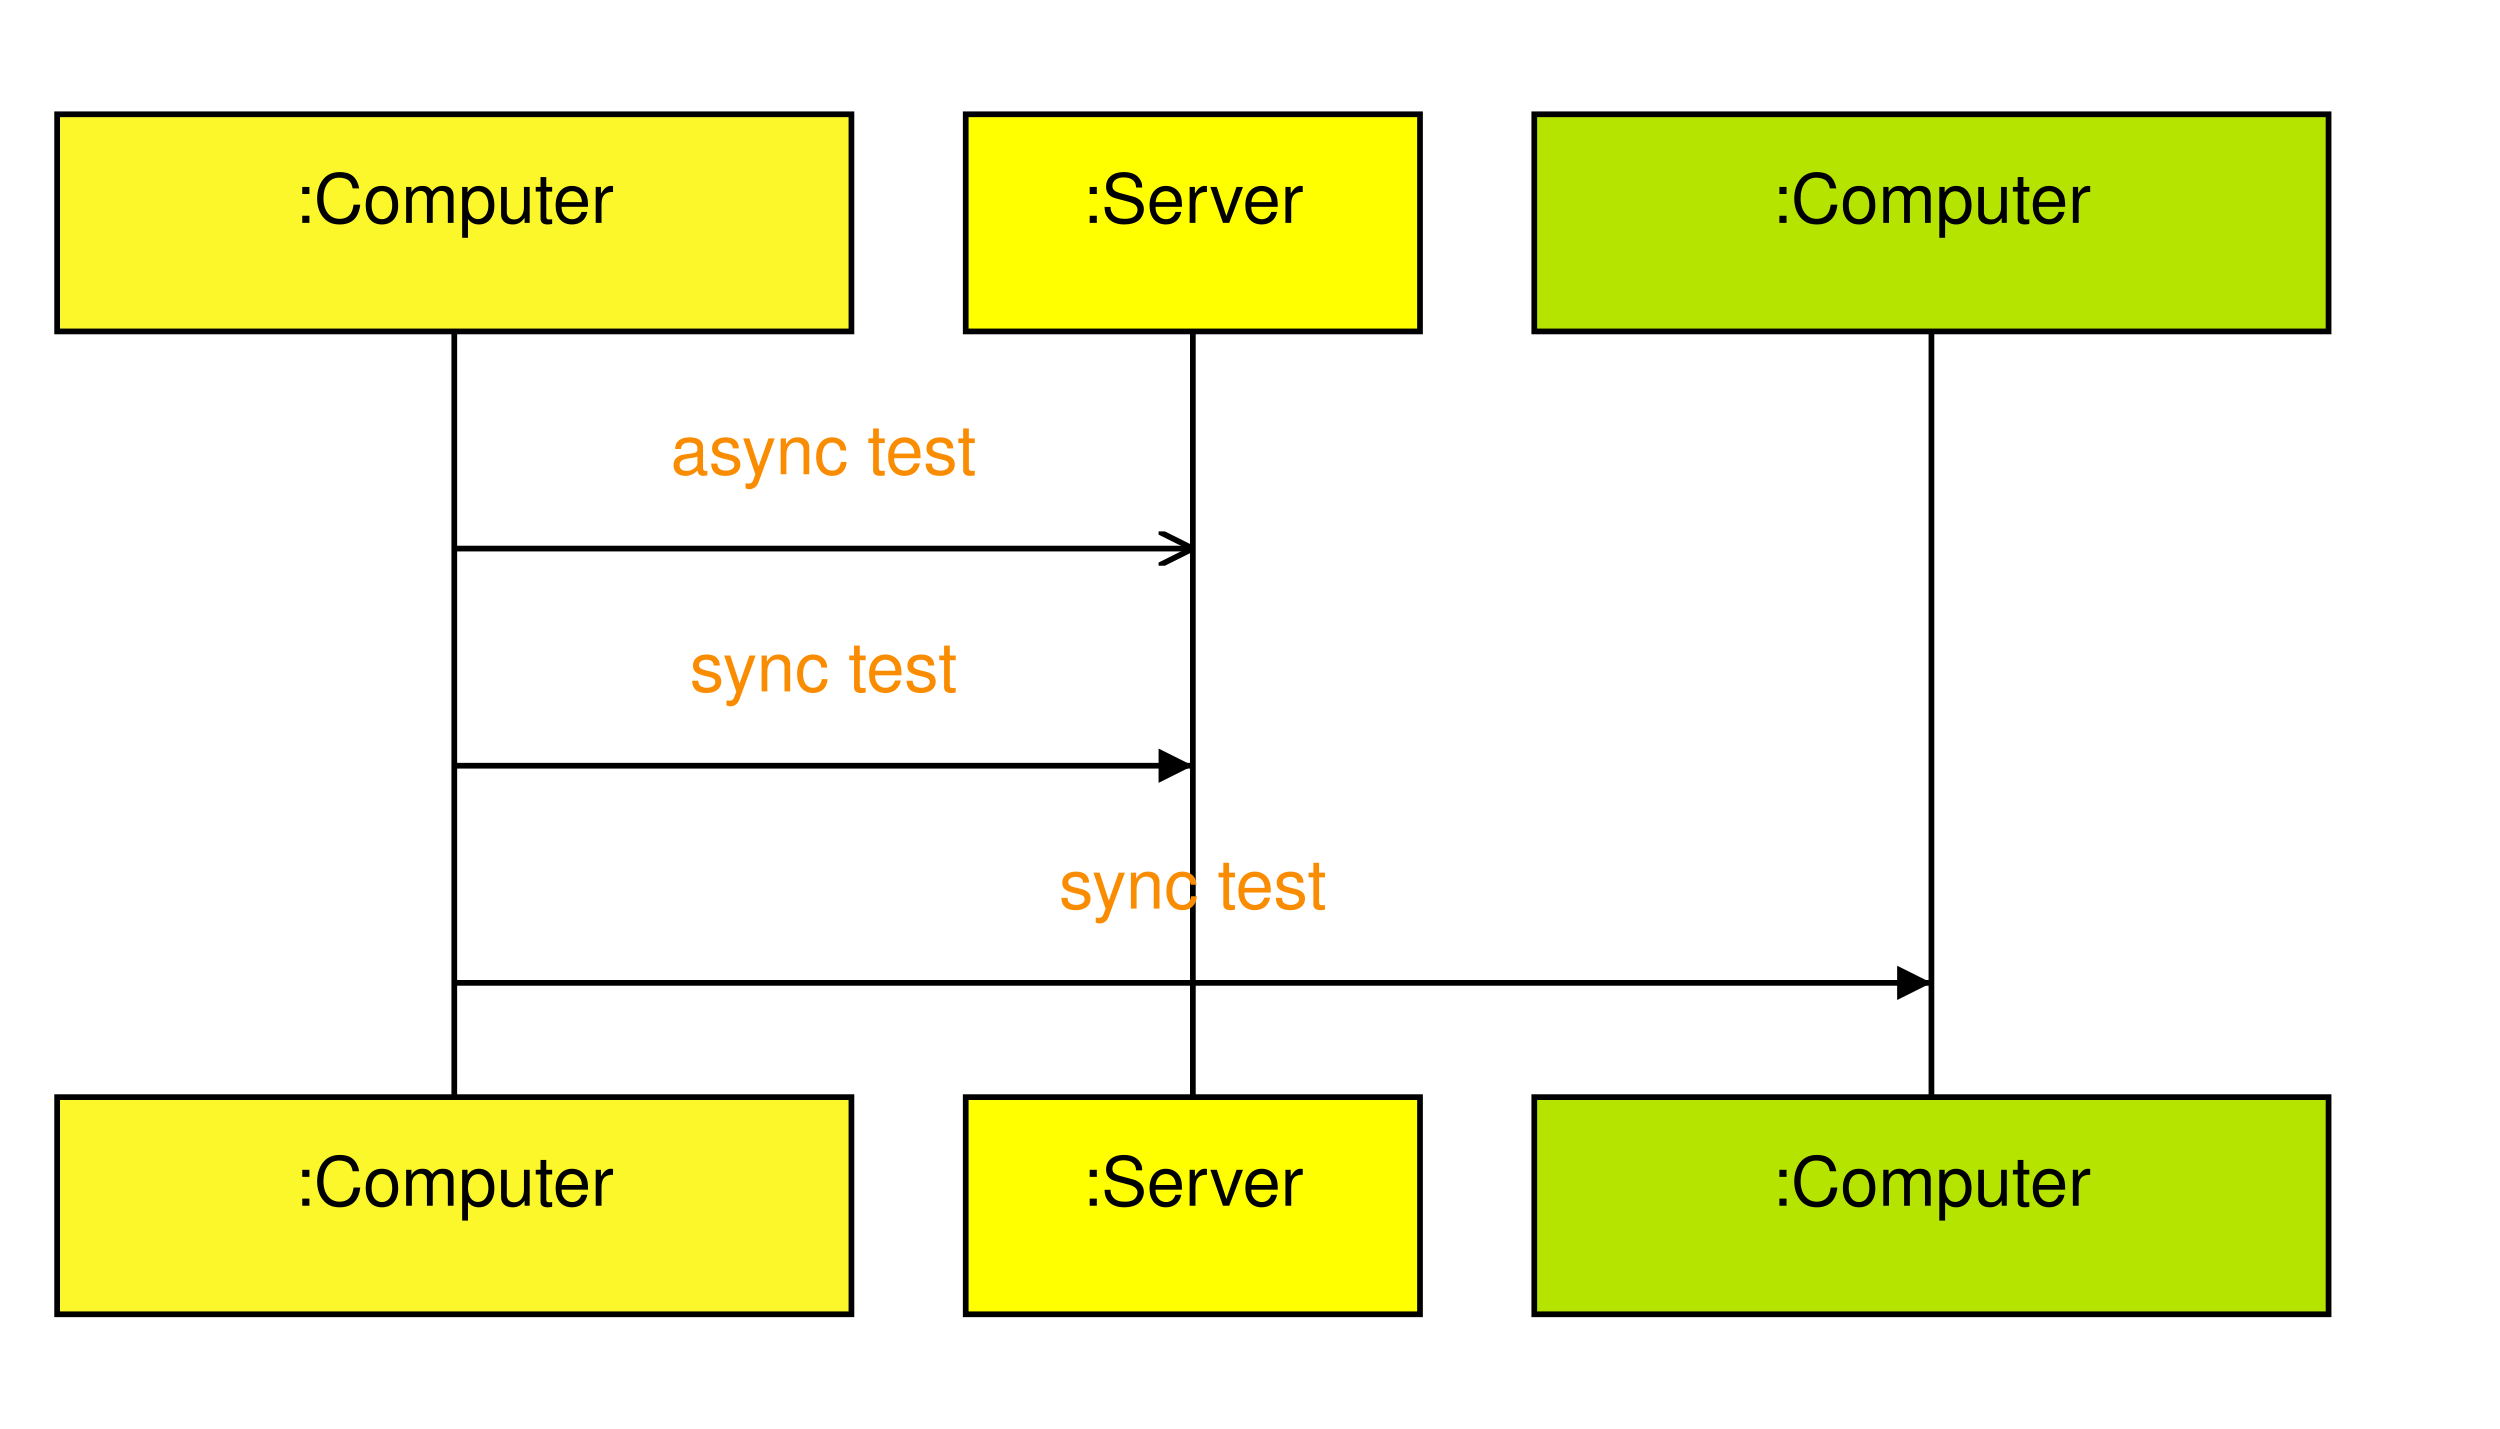
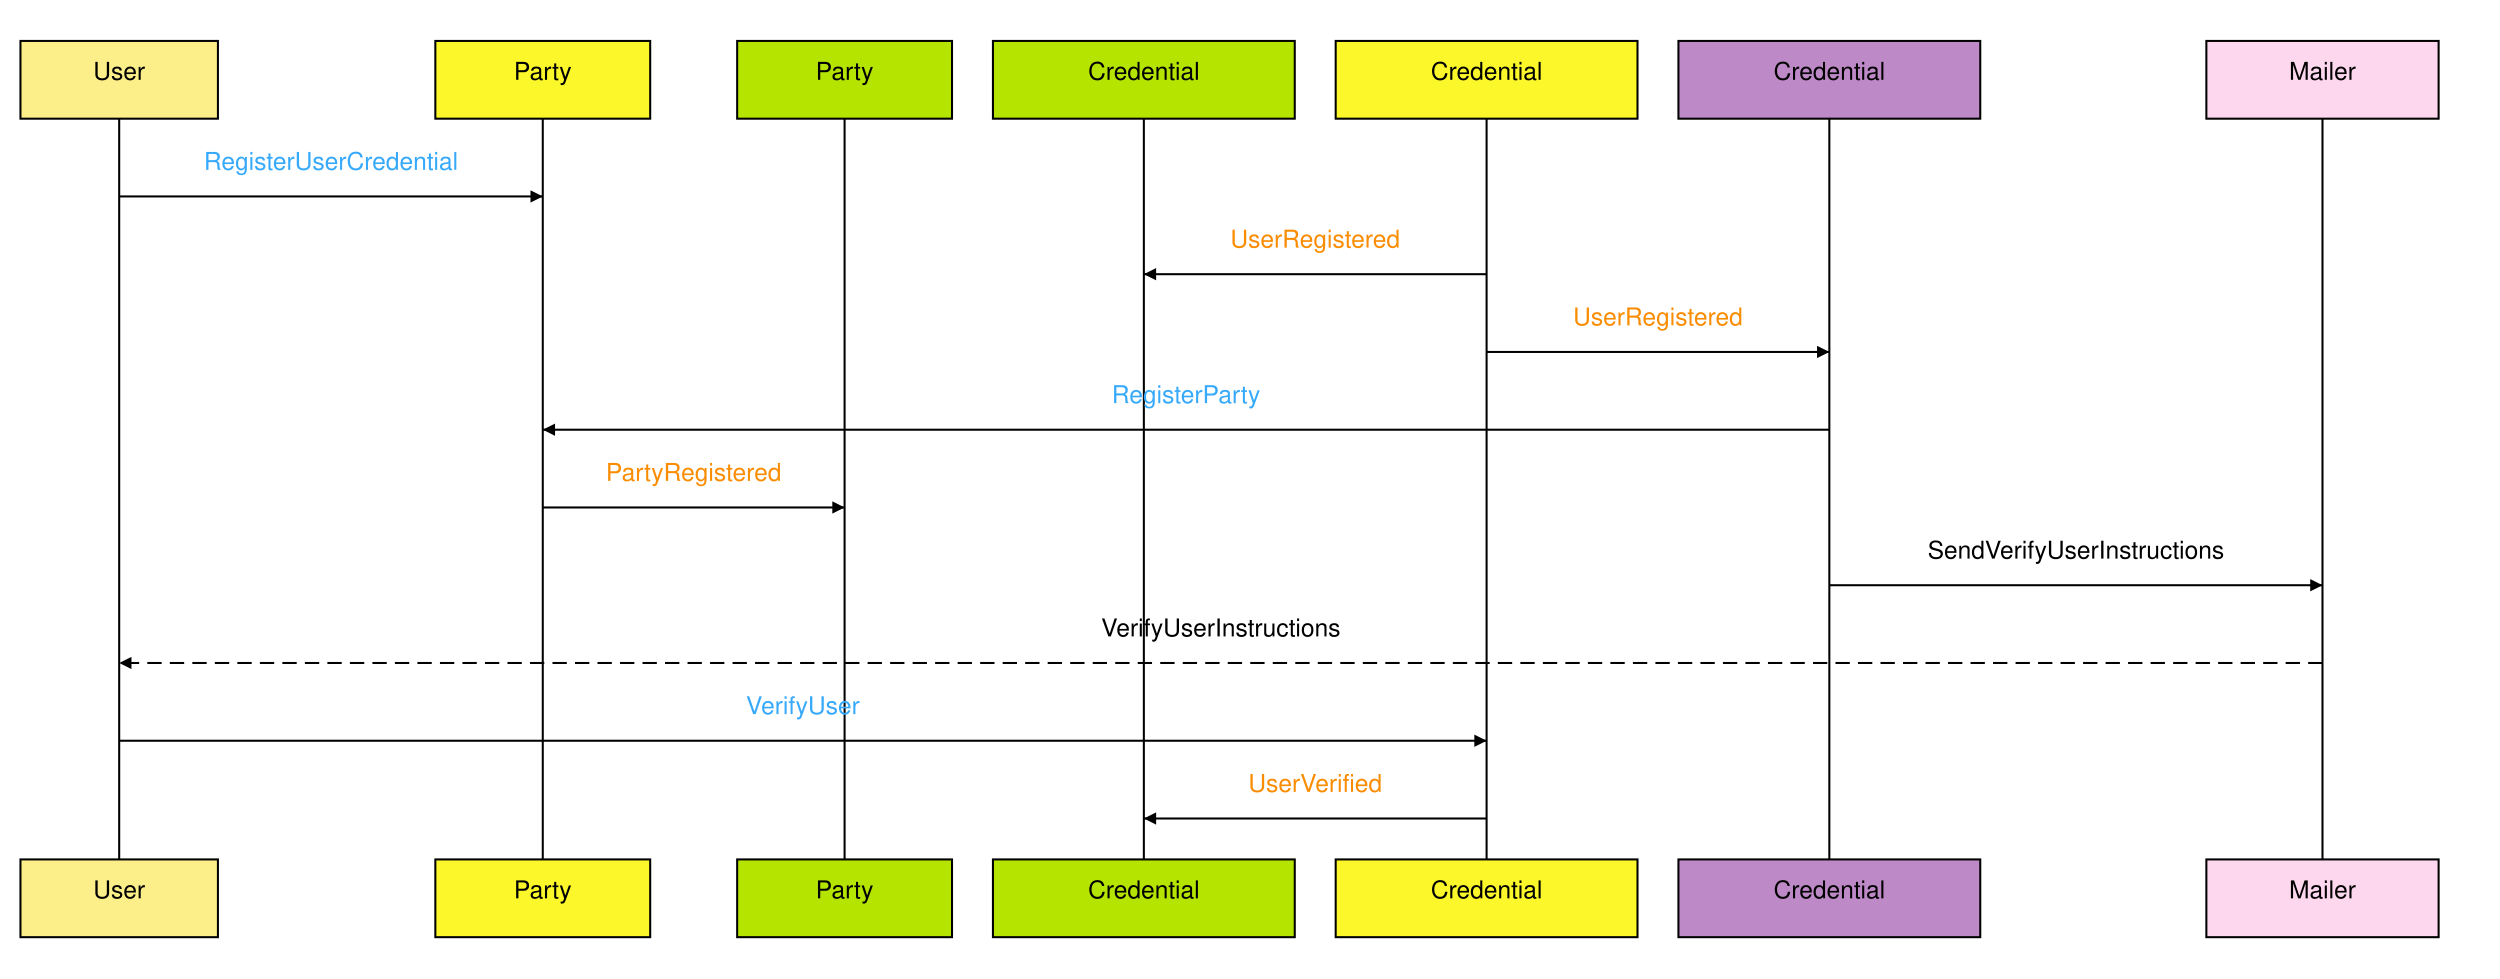
- <svg xmlns="http://www.w3.org/2000/svg" width="437.5" height="250" viewBox="0.00 0.00 437.5 250">
+ <svg xmlns="http://www.w3.org/2000/svg" width="1221.75" height="478" viewBox="0.00 0.00 1221.75 478">
  <defs>
    <marker id="arrow-filled" refX="6" refY="3" markerWidth="6" markerHeight="6" orient="auto">
      <path d="M0,0 6,3 0,6z" style="stroke: none; fill: black;" />
    </marker>
    <marker id="arrow-open" refX="6" refY="3" markerWidth="6" markerHeight="6" orient="auto">
      <path d="M0,0 6,3 0,6" style="stroke-width: 1; fill: none; stroke: black;" />
    </marker>
  </defs>
-   <rect width="139" height="38" x="10" y="20" style="stroke-width: 1; fill: #fbf72a; stroke: black;" />
+   <rect width="96.5" height="38" x="10" y="20" style="stroke-width: 1; fill: #fcef89; stroke: black;" />
  <g>
-     <text fill="black" font-family="Helvetica,sans-Serif" x="79.5" y="39" style="text-anchor: middle; alignment-baseline: central;">:Computer</text>
+     <text fill="black" font-family="Helvetica,sans-Serif" x="58.25" y="39" style="text-anchor: middle; alignment-baseline: central;">User</text>
  </g>
-   <rect width="139" height="38" x="10" y="192" style="stroke-width: 1; fill: #fbf72a; stroke: black;" />
+   <rect width="96.5" height="38" x="10" y="420" style="stroke-width: 1; fill: #fcef89; stroke: black;" />
  <g>
-     <text fill="black" font-family="Helvetica,sans-Serif" x="79.5" y="211" style="text-anchor: middle; alignment-baseline: central;">:Computer</text>
+     <text fill="black" font-family="Helvetica,sans-Serif" x="58.25" y="439" style="text-anchor: middle; alignment-baseline: central;">User</text>
  </g>
-   <path style="stroke-width: 1; fill: none; stroke: black;" d="M79.5,58 v134" />
-   <rect width="79.5" height="38" x="169" y="20" style="stroke-width: 1; fill: yellow; stroke: black;" />
+   <path style="stroke-width: 1; fill: none; stroke: black;" d="M58.25,58 v362" />
+   <rect width="105" height="38" x="212.75" y="20" style="stroke-width: 1; fill: #fbf72a; stroke: black;" />
  <g>
-     <text fill="black" font-family="Helvetica,sans-Serif" x="208.75" y="39" style="text-anchor: middle; alignment-baseline: central;">:Server</text>
+     <text fill="black" font-family="Helvetica,sans-Serif" x="265.25" y="39" style="text-anchor: middle; alignment-baseline: central;">Party</text>
  </g>
-   <rect width="79.5" height="38" x="169" y="192" style="stroke-width: 1; fill: yellow; stroke: black;" />
+   <rect width="105" height="38" x="212.75" y="420" style="stroke-width: 1; fill: #fbf72a; stroke: black;" />
  <g>
-     <text fill="black" font-family="Helvetica,sans-Serif" x="208.75" y="211" style="text-anchor: middle; alignment-baseline: central;">:Server</text>
+     <text fill="black" font-family="Helvetica,sans-Serif" x="265.25" y="439" style="text-anchor: middle; alignment-baseline: central;">Party</text>
  </g>
-   <path style="stroke-width: 1; fill: none; stroke: black;" d="M208.75,58 v134" />
-   <rect width="139" height="38" x="268.5" y="20" style="stroke-width: 1; fill: #b5e401; stroke: black;" />
+   <path style="stroke-width: 1; fill: none; stroke: black;" d="M265.25,58 v362" />
+   <rect width="105" height="38" x="360.25" y="20" style="stroke-width: 1; fill: #b5e401; stroke: black;" />
  <g>
-     <text fill="black" font-family="Helvetica,sans-Serif" x="338" y="39" style="text-anchor: middle; alignment-baseline: central;">:Computer</text>
+     <text fill="black" font-family="Helvetica,sans-Serif" x="412.75" y="39" style="text-anchor: middle; alignment-baseline: central;">Party</text>
  </g>
-   <rect width="139" height="38" x="268.5" y="192" style="stroke-width: 1; fill: #b5e401; stroke: black;" />
+   <rect width="105" height="38" x="360.25" y="420" style="stroke-width: 1; fill: #b5e401; stroke: black;" />
  <g>
-     <text fill="black" font-family="Helvetica,sans-Serif" x="338" y="211" style="text-anchor: middle; alignment-baseline: central;">:Computer</text>
+     <text fill="black" font-family="Helvetica,sans-Serif" x="412.75" y="439" style="text-anchor: middle; alignment-baseline: central;">Party</text>
  </g>
-   <path style="stroke-width: 1; fill: none; stroke: black;" d="M338,58 v134" />
+   <path style="stroke-width: 1; fill: none; stroke: black;" d="M412.75,58 v362" />
+   <rect width="147.5" height="38" x="485.25" y="20" style="stroke-width: 1; fill: #b5e401; stroke: black;" />
  <g>
-     <text fill="#fa8c01" font-family="Helvetica,sans-Serif" x="144.125" y="83" style="text-anchor: middle; alignment-baseline: central;">async test</text>
+     <text fill="black" font-family="Helvetica,sans-Serif" x="559" y="39" style="text-anchor: middle; alignment-baseline: central;">Credential</text>
  </g>
-   <path marker-end="url(#arrow-open)" style="stroke-width: 1; fill: none; stroke: black;" d="M79.5,96 h129.25" />
+   <rect width="147.5" height="38" x="485.25" y="420" style="stroke-width: 1; fill: #b5e401; stroke: black;" />
  <g>
-     <text fill="#fa8c01" font-family="Helvetica,sans-Serif" x="144.125" y="121" style="text-anchor: middle; alignment-baseline: central;">sync test</text>
+     <text fill="black" font-family="Helvetica,sans-Serif" x="559" y="439" style="text-anchor: middle; alignment-baseline: central;">Credential</text>
  </g>
-   <path marker-end="url(#arrow-filled)" style="stroke-width: 1; fill: none; stroke: black;" d="M79.5,134 h129.25" />
+   <path style="stroke-width: 1; fill: none; stroke: black;" d="M559,58 v362" />
+   <rect width="147.5" height="38" x="652.75" y="20" style="stroke-width: 1; fill: #fbf72a; stroke: black;" />
  <g>
-     <text fill="#fa8c01" font-family="Helvetica,sans-Serif" x="208.75" y="159" style="text-anchor: middle; alignment-baseline: central;">sync test</text>
+     <text fill="black" font-family="Helvetica,sans-Serif" x="726.5" y="39" style="text-anchor: middle; alignment-baseline: central;">Credential</text>
  </g>
-   <path marker-end="url(#arrow-filled)" style="stroke-width: 1; fill: none; stroke: black;" d="M79.5,172 h258.5" />
+   <rect width="147.5" height="38" x="652.75" y="420" style="stroke-width: 1; fill: #fbf72a; stroke: black;" />
+   <g>
+     <text fill="black" font-family="Helvetica,sans-Serif" x="726.5" y="439" style="text-anchor: middle; alignment-baseline: central;">Credential</text>
+   </g>
+   <path style="stroke-width: 1; fill: none; stroke: black;" d="M726.5,58 v362" />
+   <rect width="147.5" height="38" x="820.25" y="20" style="stroke-width: 1; fill: #be89c7; stroke: black;" />
+   <g>
+     <text fill="black" font-family="Helvetica,sans-Serif" x="894" y="39" style="text-anchor: middle; alignment-baseline: central;">Credential</text>
+   </g>
+   <rect width="147.5" height="38" x="820.25" y="420" style="stroke-width: 1; fill: #be89c7; stroke: black;" />
+   <g>
+     <text fill="black" font-family="Helvetica,sans-Serif" x="894" y="439" style="text-anchor: middle; alignment-baseline: central;">Credential</text>
+   </g>
+   <path style="stroke-width: 1; fill: none; stroke: black;" d="M894,58 v362" />
+   <rect width="113.5" height="38" x="1078.25" y="20" style="stroke-width: 1; fill: #fcd7ed; stroke: black;" />
+   <g>
+     <text fill="black" font-family="Helvetica,sans-Serif" x="1135" y="39" style="text-anchor: middle; alignment-baseline: central;">Mailer</text>
+   </g>
+   <rect width="113.5" height="38" x="1078.25" y="420" style="stroke-width: 1; fill: #fcd7ed; stroke: black;" />
+   <g>
+     <text fill="black" font-family="Helvetica,sans-Serif" x="1135" y="439" style="text-anchor: middle; alignment-baseline: central;">Mailer</text>
+   </g>
+   <path style="stroke-width: 1; fill: none; stroke: black;" d="M1135,58 v362" />
+   <g>
+     <text fill="#37a9fa" font-family="Helvetica,sans-Serif" x="161.75" y="83" style="text-anchor: middle; alignment-baseline: central;">RegisterUserCredential</text>
+   </g>
+   <path marker-end="url(#arrow-filled)" style="stroke-width: 1; fill: none; stroke: black;" d="M58.25,96 h207" />
+   <g>
+     <text fill="#fa8c01" font-family="Helvetica,sans-Serif" x="642.75" y="121" style="text-anchor: middle; alignment-baseline: central;">UserRegistered</text>
+   </g>
+   <path marker-end="url(#arrow-filled)" style="stroke-width: 1; fill: none; stroke: black;" d="M726.5,134 h-167.5" />
+   <g>
+     <text fill="#fa8c01" font-family="Helvetica,sans-Serif" x="810.25" y="159" style="text-anchor: middle; alignment-baseline: central;">UserRegistered</text>
+   </g>
+   <path marker-end="url(#arrow-filled)" style="stroke-width: 1; fill: none; stroke: black;" d="M726.5,172 h167.5" />
+   <g>
+     <text fill="#37a9fa" font-family="Helvetica,sans-Serif" x="579.625" y="197" style="text-anchor: middle; alignment-baseline: central;">RegisterParty</text>
+   </g>
+   <path marker-end="url(#arrow-filled)" style="stroke-width: 1; fill: none; stroke: black;" d="M894,210 h-628.75" />
+   <g>
+     <text fill="#fa8c01" font-family="Helvetica,sans-Serif" x="339" y="235" style="text-anchor: middle; alignment-baseline: central;">PartyRegistered</text>
+   </g>
+   <path marker-end="url(#arrow-filled)" style="stroke-width: 1; fill: none; stroke: black;" d="M265.25,248 h147.5" />
+   <g>
+     <text fill="black" font-family="Helvetica,sans-Serif" x="1014.5" y="273" style="text-anchor: middle; alignment-baseline: central;">SendVerifyUserInstructions</text>
+   </g>
+   <path marker-end="url(#arrow-filled)" style="stroke-width: 1; fill: none; stroke: black;" d="M894,286 h241" />
+   <g>
+     <text fill="black" font-family="Helvetica,sans-Serif" x="596.625" y="311" style="text-anchor: middle; alignment-baseline: central;">VerifyUserInstructions</text>
+   </g>
+   <path marker-end="url(#arrow-filled)" style="stroke-width: 1; fill: none; stroke: black;" stroke-dasharray="7,4" d="M1135,324 h-1076.75" />
+   <g>
+     <text fill="#37a9fa" font-family="Helvetica,sans-Serif" x="392.375" y="349" style="text-anchor: middle; alignment-baseline: central;">VerifyUser</text>
+   </g>
+   <path marker-end="url(#arrow-filled)" style="stroke-width: 1; fill: none; stroke: black;" d="M58.25,362 h668.25" />
+   <g>
+     <text fill="#fa8c01" font-family="Helvetica,sans-Serif" x="642.75" y="387" style="text-anchor: middle; alignment-baseline: central;">UserVerified</text>
+   </g>
+   <path marker-end="url(#arrow-filled)" style="stroke-width: 1; fill: none; stroke: black;" d="M726.5,400 h-167.5" />
</svg>
